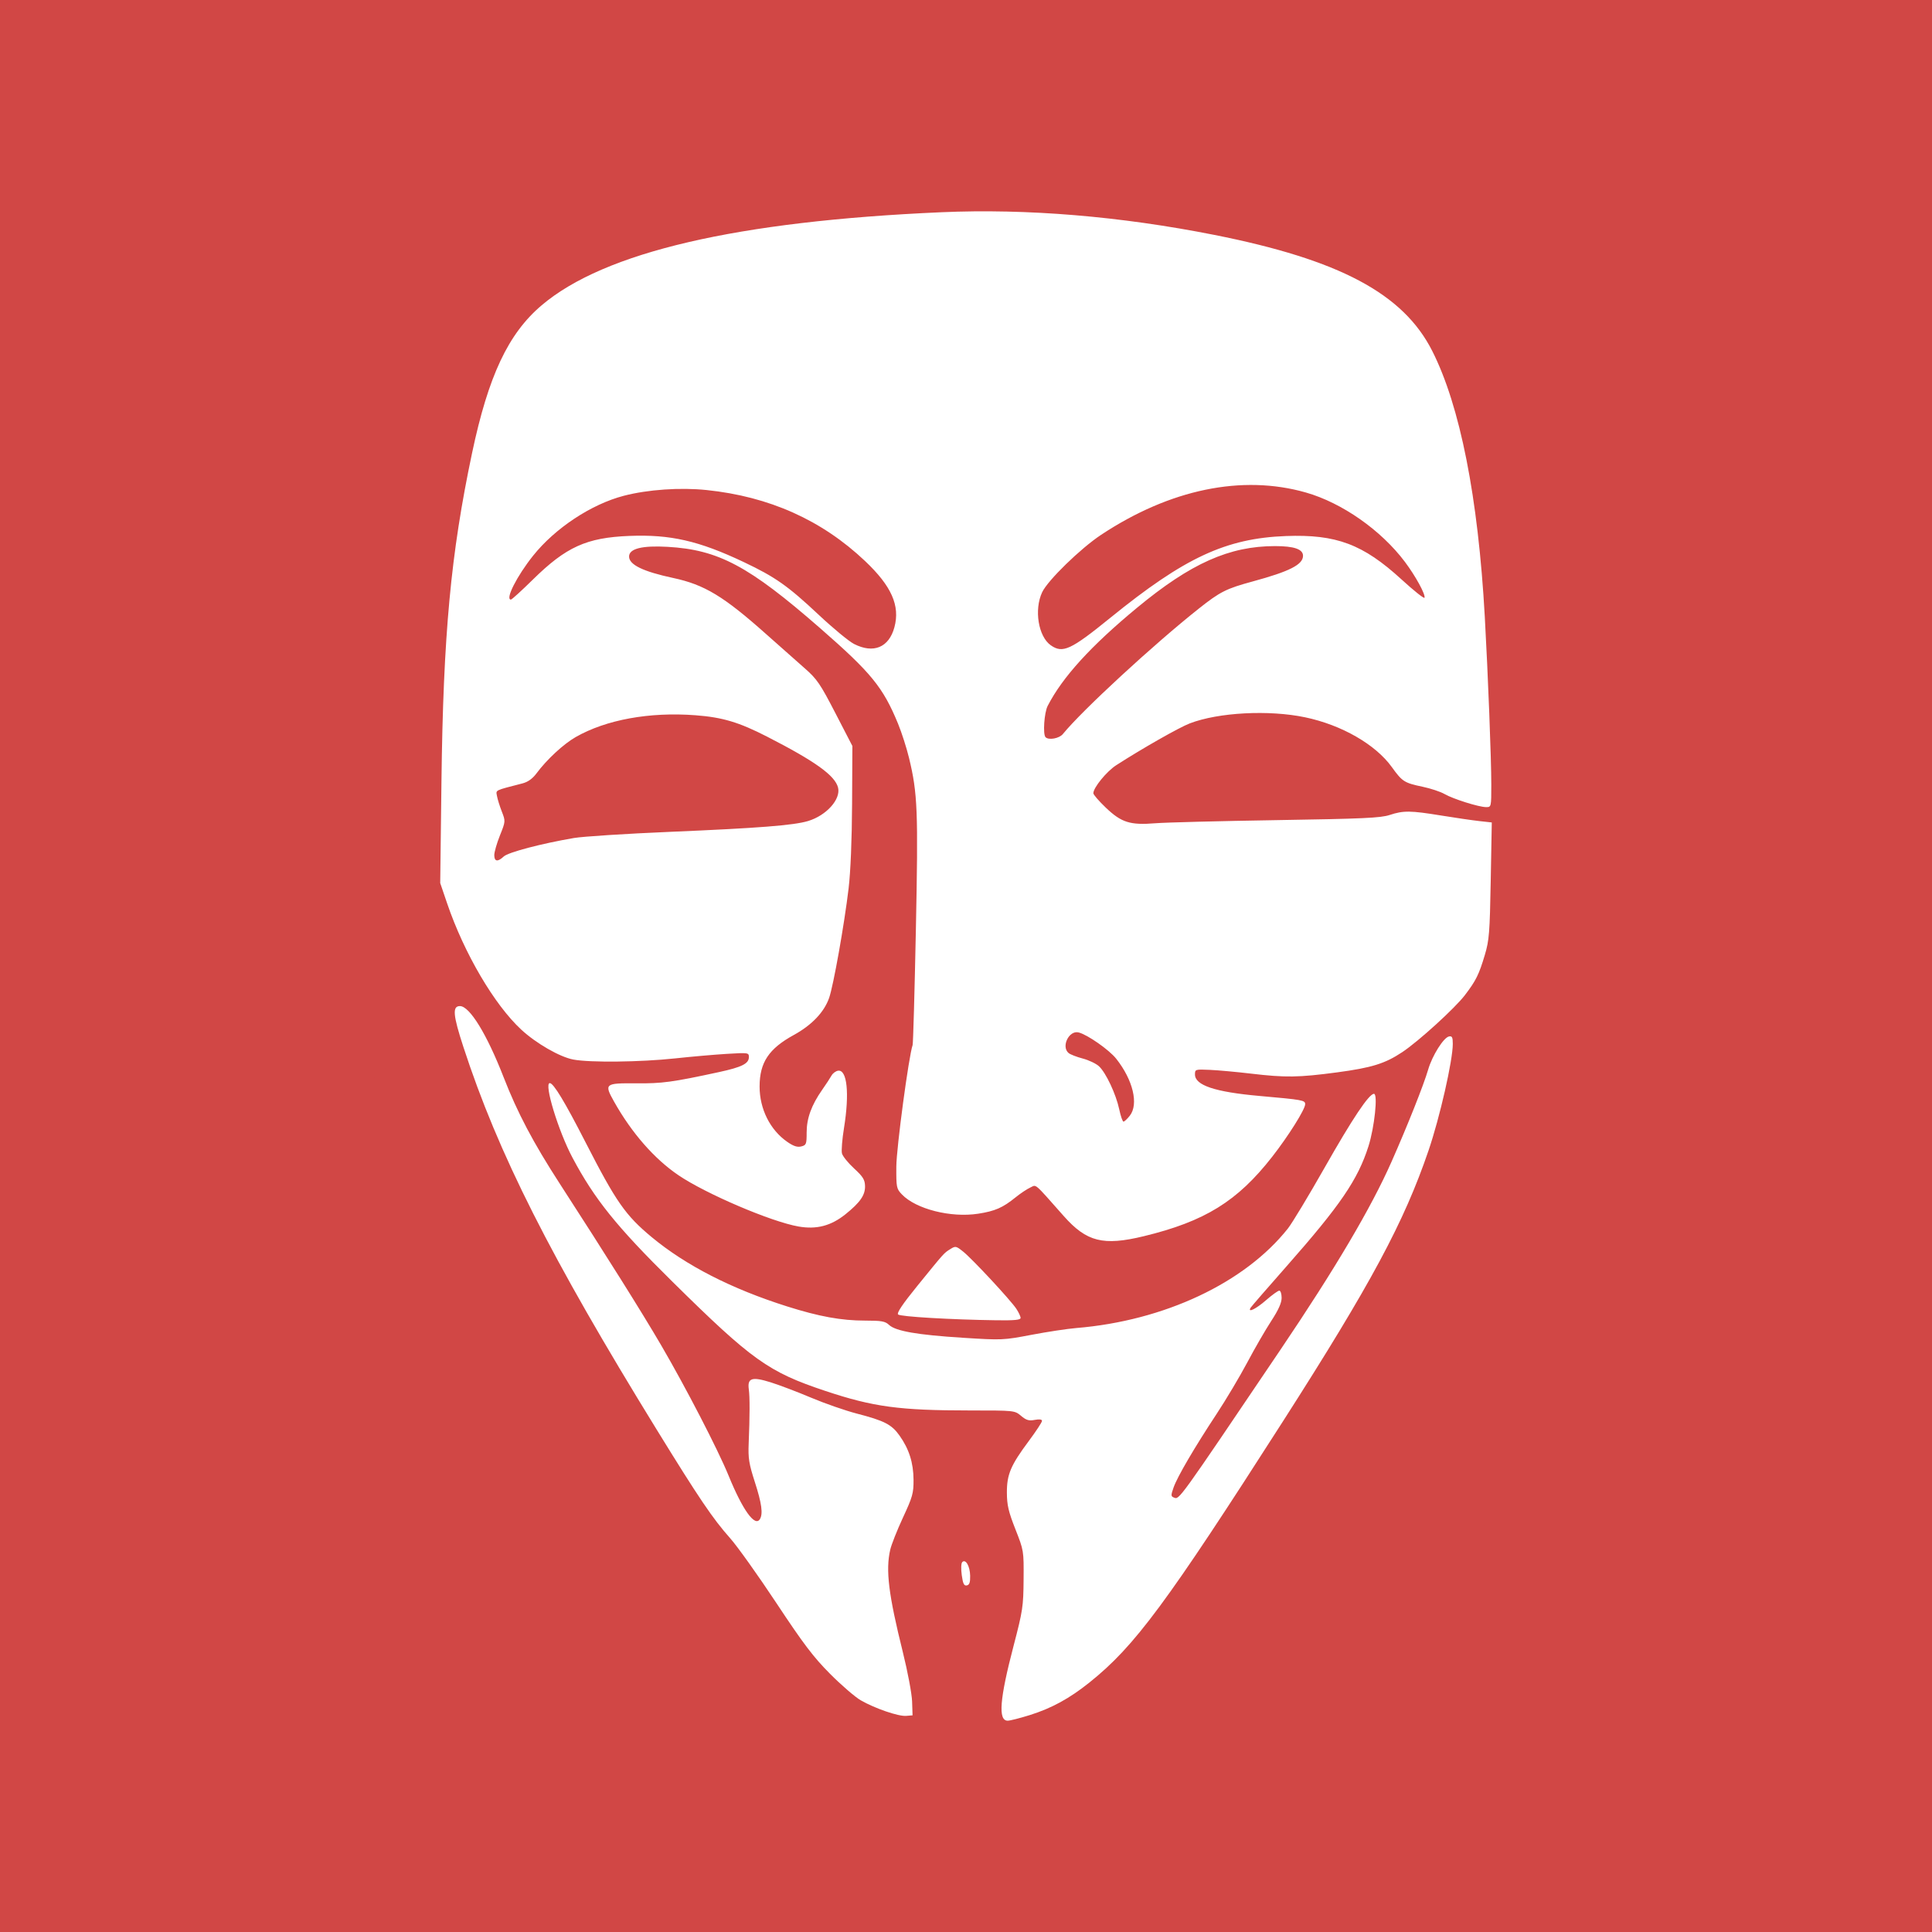
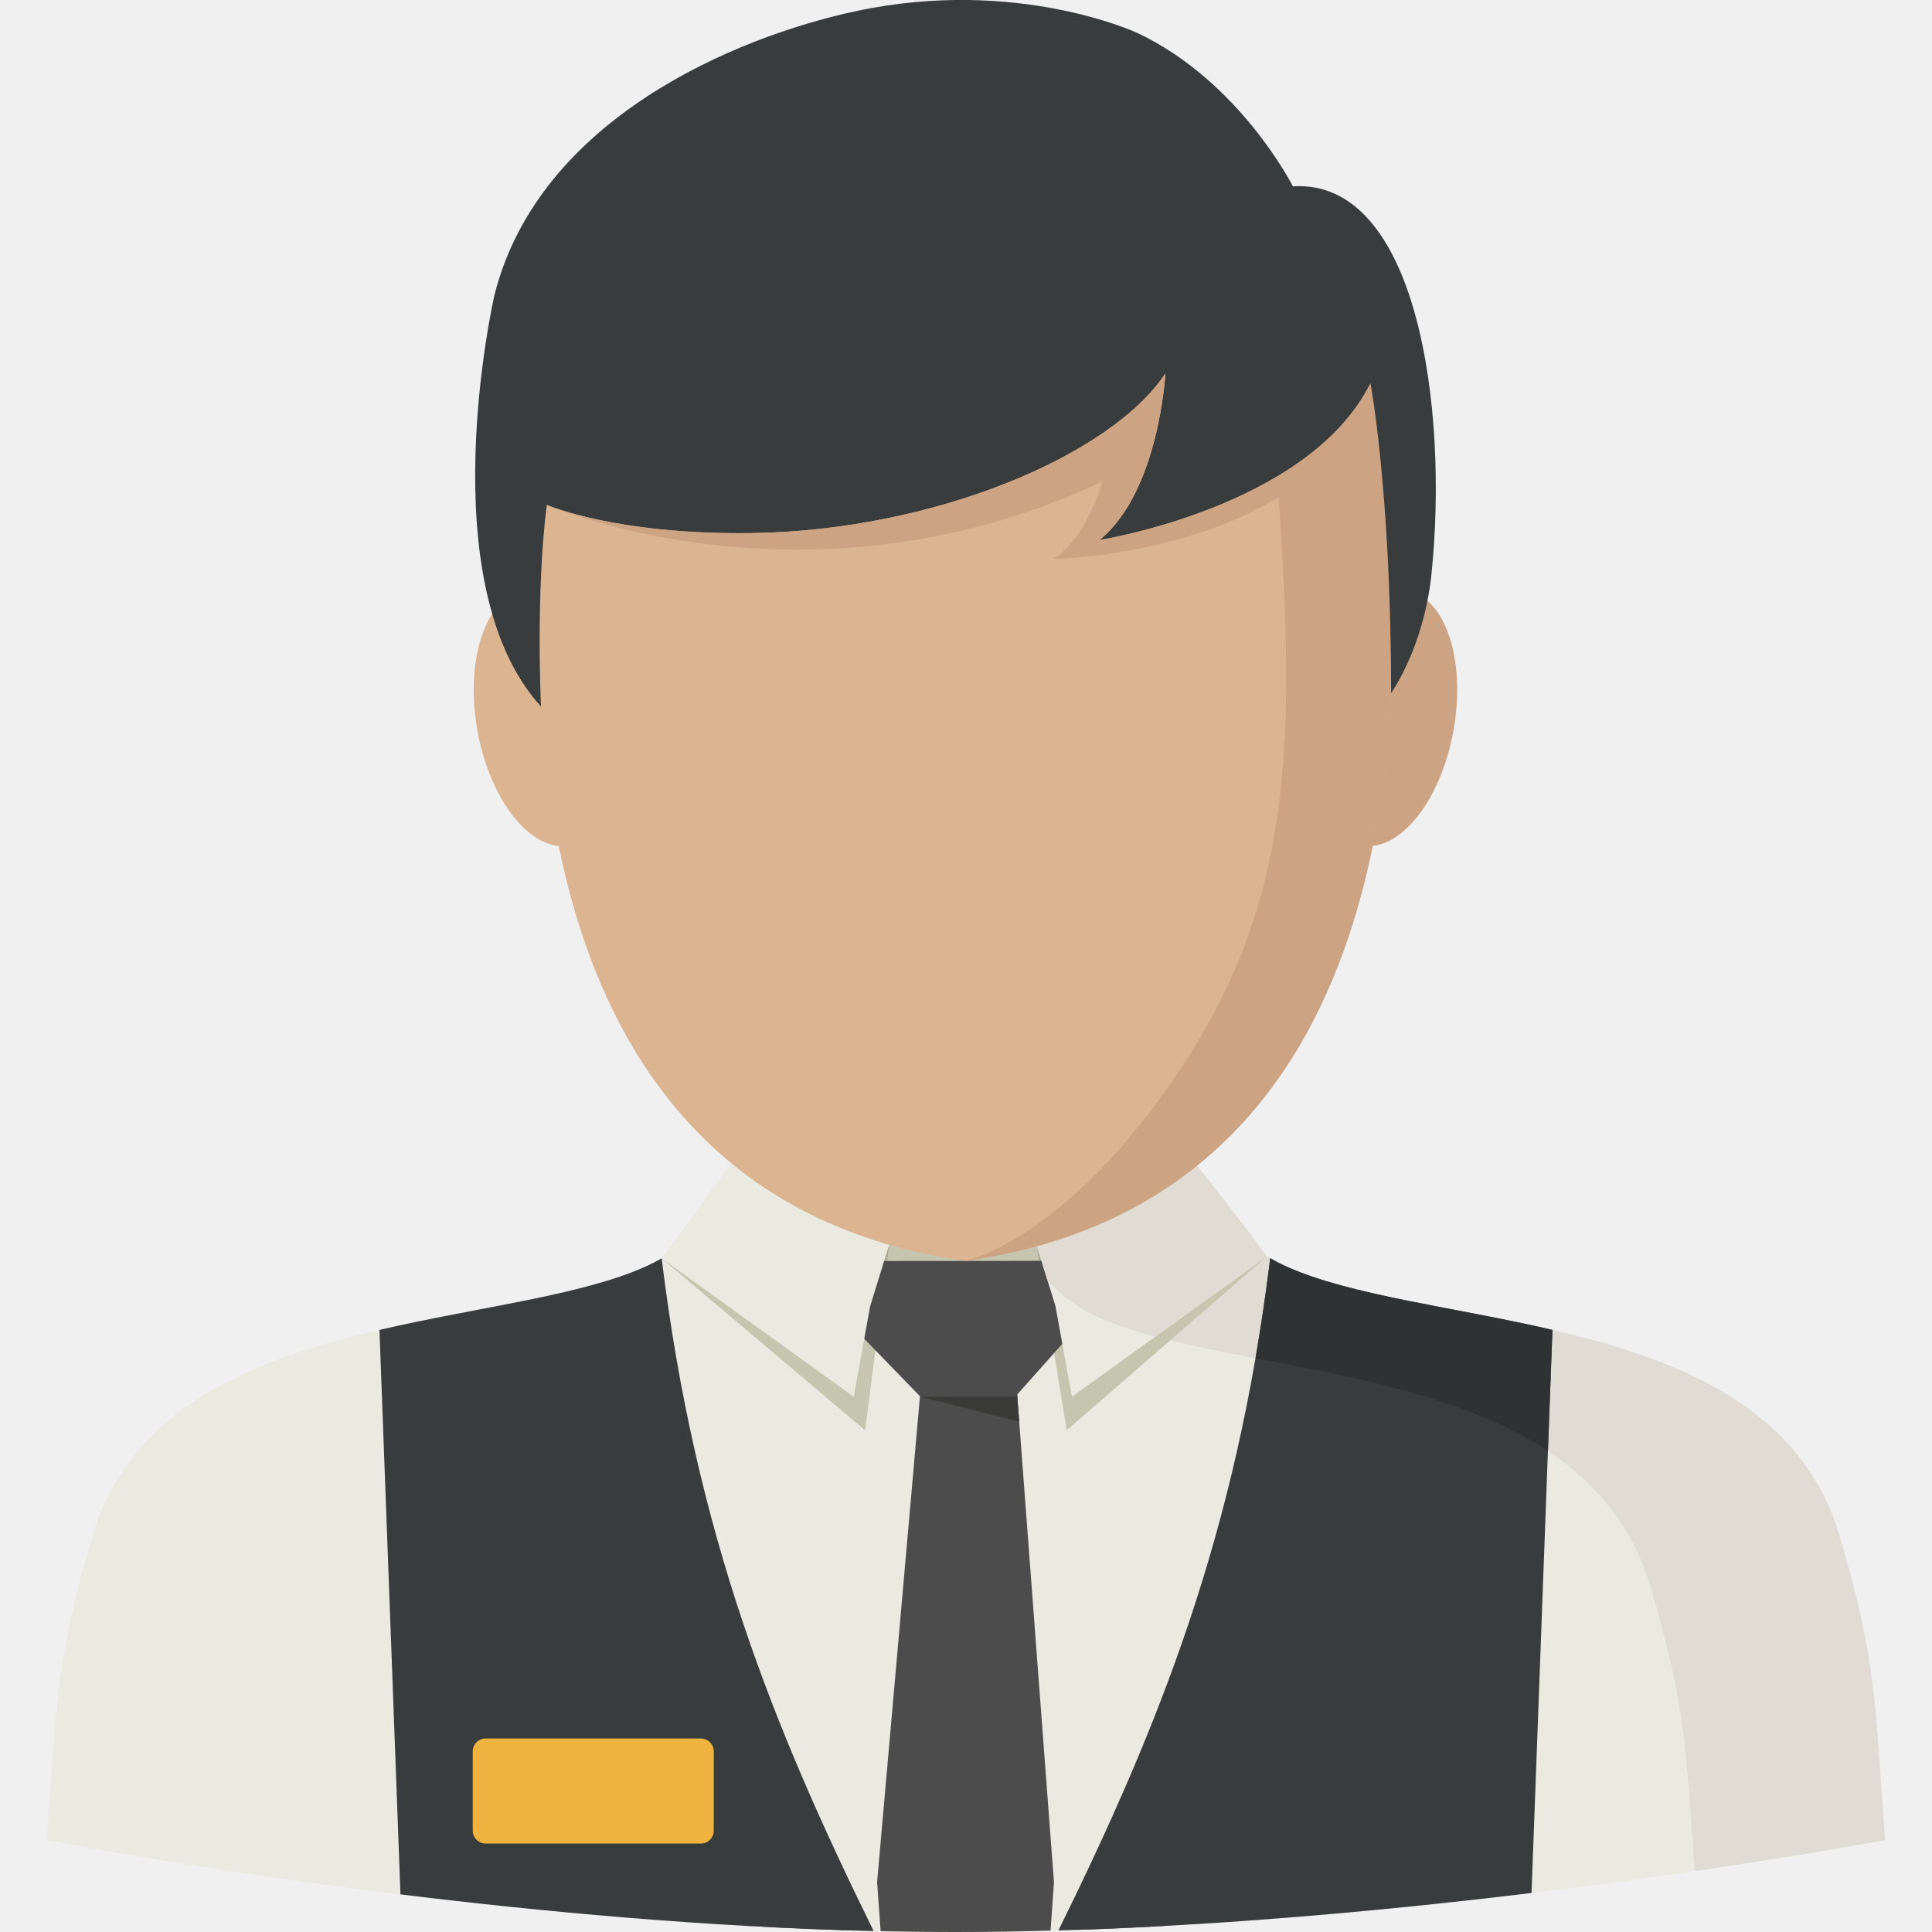
- <svg xmlns="http://www.w3.org/2000/svg" viewBox="0 0 512 512" xml:space="preserve" width="64px" height="64px">
-   <g fill="#d14745" fill-opacity="1" class="fill-282828">
-     <path d="M866.206 605.46v512h512v-512h-512z" transform="translate(-866.206 -605.46)" fill="#d14745" fill-opacity="1" fill-rule="nonzero" stroke="none" class="fill-282828" />
-     <path d="M1207.161 730.421c17.678 10.209 40.277 4.154 50.48-13.52 10.207-17.68 4.156-40.277-13.523-50.484-17.677-10.204-40.274-4.15-50.481 13.53-10.204 17.673-4.15 40.27 13.524 50.474zm-75.649 239.013c-16.254 0-31.657-3.614-45.484-10.046l-25.684 46.026c21.454 10.623 45.606 16.625 71.168 16.625 14.865 0 29.239-2.06 42.898-5.843 2.417-14.845 11.232-28.528 25.285-36.643 14.03-8.1 30.266-8.903 44.32-3.591 27.331-26.875 45.116-63.44 47.705-104.159l-52.68-.763c-4.847 55.156-51.12 98.397-107.528 98.397zm0-215.949c56.409 0 102.68 43.25 107.528 98.4l52.68-.772c-2.593-40.716-20.378-77.28-47.713-104.153-14.052 5.308-30.286 4.503-44.317-3.598-14.051-8.112-22.865-21.793-25.282-36.64a160.61 160.61 0 0 0-42.896-5.84c-25.562 0-49.712 6-71.164 16.627l25.682 46.02c13.824-6.433 29.228-10.046 45.482-10.046zM1023.539 861.46c0-36.53 18.154-68.795 45.911-88.333l-27.022-45.269c-32.346 21.614-56.41 54.651-66.405 93.35 11.677 9.516 19.137 24.008 19.137 40.255 0 16.245-7.462 30.737-19.138 40.252 9.993 38.7 34.057 71.737 66.404 93.35l27.024-45.27c-27.757-19.535-45.911-51.8-45.911-88.335zm183.627 131.036c-17.68 10.208-23.733 32.804-13.528 50.476 10.208 17.68 32.803 23.737 50.483 13.53 17.675-10.206 23.73-32.803 13.523-50.481-10.204-17.671-32.803-23.728-50.478-13.525zM943.251 824.502c-20.418 0-36.963 16.542-36.963 36.961 0 20.413 16.545 36.958 36.963 36.958 20.411 0 36.958-16.545 36.958-36.958 0-20.419-16.547-36.961-36.958-36.961" transform="translate(-866.206 -605.46)" fill="#d14745" fill-opacity="1" fill-rule="nonzero" stroke="none" class="fill-282828" />
+ <svg xmlns="http://www.w3.org/2000/svg" width="64px" height="64px" viewBox="0 0 64 64" version="1.1">
+   <g id="surface1">
+     <path style=" stroke:none;fill-rule:nonzero;fill:rgb(91.765%,91.765%,88.235%);fill-opacity:1;" d="M 21.918 41.684 L 21.918 63.613 C 25.078 63.848 28.383 64 31.652 64 C 35.074 64 38.574 63.836 41.934 63.582 L 41.969 41.617 Z M 21.918 41.684 " />
+     <path style=" stroke:none;fill-rule:nonzero;fill:rgb(91.765%,91.765%,88.235%);fill-opacity:1;" d="M 60.934 50.867 C 58.695 43.293 47.465 44.133 42.617 41.957 C 37.77 39.781 38.527 32.484 37.91 31.215 L 26.086 31.215 C 25.473 32.484 26.23 39.785 21.383 41.957 C 16.535 44.133 5.305 43.293 3.066 50.867 C 1.832 55.047 1.891 56.324 1.551 60.953 C 1.551 60.953 16.961 64 31.652 64 C 46.34 64 62.449 60.953 62.449 60.953 C 62.105 56.324 62.164 55.047 60.934 50.867 Z M 60.934 50.867 " />
+     <path style=" stroke:none;fill-rule:nonzero;fill:rgb(87.843%,85.882%,82.745%);fill-opacity:1;" d="M 60.934 50.867 C 58.695 43.293 47.465 44.133 42.617 41.957 C 37.77 39.781 38.527 32.484 37.91 31.215 L 31.648 31.215 C 31.648 31.215 31.508 41.453 36.352 43.625 C 41.199 45.801 52.434 44.961 54.668 52.539 C 55.844 56.516 55.844 57.863 56.137 61.98 C 59.996 61.418 62.445 60.953 62.445 60.953 C 62.105 56.324 62.164 55.047 60.934 50.867 Z M 60.934 50.867 " />
+     <path style=" stroke:none;fill-rule:nonzero;fill:rgb(77.647%,77.255%,68.627%);fill-opacity:1;" d="M 41.969 41.617 L 35.336 47.379 L 34.344 41.281 Z M 41.969 41.617 " />
+     <path style=" stroke:none;fill-rule:nonzero;fill:rgb(77.647%,77.255%,68.627%);fill-opacity:1;" d="M 21.918 41.684 L 28.656 47.379 L 29.453 41.238 Z M 21.918 41.684 " />
+     <path style=" stroke:none;fill-rule:nonzero;fill:rgb(77.647%,77.255%,68.627%);fill-opacity:1;" d="M 34.512 41.238 L 29.453 41.238 L 29.07 42.477 L 34.906 42.512 Z M 34.512 41.238 " />
+     <path style=" stroke:none;fill-rule:nonzero;fill:rgb(66.667%,65.882%,56.078%);fill-opacity:1;" d="M 29.453 41.238 L 29.07 42.477 L 29.293 42.621 Z M 29.453 41.238 " />
+     <path style=" stroke:none;fill-rule:nonzero;fill:rgb(66.667%,65.882%,56.078%);fill-opacity:1;" d="M 34.906 42.512 L 34.344 41.281 L 34.578 42.711 Z M 34.906 42.512 " />
+     <path style=" stroke:none;fill-rule:nonzero;fill:rgb(29.804%,29.804%,29.804%);fill-opacity:1;" d="M 34.801 63.953 L 34.914 62.352 L 33.695 46.199 L 30.48 46.199 L 29.055 62.352 L 29.172 63.973 C 30 63.988 30.828 64 31.652 64 C 32.695 64 33.746 63.984 34.801 63.953 Z M 34.801 63.953 " />
+     <path style=" stroke:none;fill-rule:nonzero;fill:rgb(22.745%,22.745%,21.961%);fill-opacity:1;" d="M 30.492 46.27 L 33.695 46.195 L 33.762 47.098 Z M 30.492 46.27 " />
+     <path style=" stroke:none;fill-rule:nonzero;fill:rgb(29.804%,29.804%,29.804%);fill-opacity:1;" d="M 28.199 41.773 L 35.766 41.766 L 35.336 44.352 L 33.629 46.27 L 30.492 46.27 L 28.633 44.352 Z M 28.199 41.773 " />
+     <path style=" stroke:none;fill-rule:nonzero;fill:rgb(91.765%,91.765%,88.235%);fill-opacity:1;" d="M 29.453 41.238 L 24.293 38.43 C 24.293 38.43 23.613 39.398 21.918 41.684 L 28.281 46.27 L 28.824 43.273 Z M 29.453 41.238 " />
+     <path style=" stroke:none;fill-rule:nonzero;fill:rgb(91.765%,91.765%,88.235%);fill-opacity:1;" d="M 34.336 41.238 L 39.496 38.43 C 39.496 38.43 40.27 39.328 41.969 41.617 L 35.508 46.27 L 34.965 43.273 Z M 34.336 41.238 " />
+     <path style=" stroke:none;fill-rule:nonzero;fill:rgb(87.843%,85.882%,82.745%);fill-opacity:1;" d="M 39.496 38.43 L 34.336 41.238 L 34.691 42.395 C 35.168 42.918 35.719 43.34 36.352 43.625 C 36.914 43.879 37.562 44.09 38.27 44.277 L 41.965 41.617 C 40.27 39.328 39.496 38.43 39.496 38.43 Z M 39.496 38.43 " />
+     <path style=" stroke:none;fill-rule:nonzero;fill:rgb(31.765%,31.765%,27.843%);fill-opacity:1;" d="M 46.809 50.309 L 43.734 49.191 L 46.496 48.434 L 43.863 42.418 L 35.688 63.93 C 36.645 63.898 37.602 63.855 38.555 63.801 Z M 46.809 50.309 " />
+     <path style=" stroke:none;fill-rule:nonzero;fill:rgb(31.765%,31.765%,27.843%);fill-opacity:1;" d="M 17.293 48.43 L 20.059 49.191 L 16.98 50.309 L 25.25 63.824 C 26.199 63.875 27.152 63.914 28.109 63.945 L 19.914 42.484 Z M 17.293 48.43 " />
+     <path style=" stroke:none;fill-rule:nonzero;fill:rgb(22.353%,23.529%,23.922%);fill-opacity:1;" d="M 13.266 62.754 C 17.875 63.32 23.391 63.836 28.941 63.969 C 25.602 57.184 23.039 50.828 21.918 41.684 C 21.746 41.781 21.57 41.875 21.383 41.957 C 19.246 42.918 15.871 43.289 12.57 44.055 Z M 13.266 62.754 " />
+     <path style=" stroke:none;fill-rule:nonzero;fill:rgb(22.353%,23.529%,23.922%);fill-opacity:1;" d="M 50.734 62.707 L 51.426 44.055 C 48.125 43.289 44.754 42.918 42.617 41.957 C 42.43 41.875 42.254 41.781 42.082 41.684 L 42.078 41.684 C 40.957 50.816 38.398 57.172 35.062 63.949 C 40.578 63.785 46.105 63.27 50.734 62.707 Z M 50.734 62.707 " />
+     <path style=" stroke:none;fill-rule:nonzero;fill:rgb(18.431%,19.608%,20%);fill-opacity:1;" d="M 42.082 41.684 L 42.078 41.684 C 41.938 42.828 41.773 43.93 41.59 44.996 C 44.871 45.625 48.582 46.289 51.277 48.07 L 51.426 44.055 C 48.125 43.289 44.754 42.918 42.617 41.957 C 42.43 41.875 42.254 41.781 42.082 41.684 Z M 42.082 41.684 " />
+     <path style=" stroke:none;fill-rule:nonzero;fill:rgb(80%,64.314%,51.373%);fill-opacity:1;" d="M 45.094 28.012 C 46.363 28.238 47.73 26.535 48.148 24.199 C 48.57 21.867 47.879 19.793 46.613 19.566 C 45.344 19.336 43.977 21.043 43.555 23.375 C 43.137 25.707 43.824 27.785 45.094 28.012 Z M 45.094 28.012 " />
+     <path style=" stroke:none;fill-rule:nonzero;fill:rgb(85.882%,70.588%,56.863%);fill-opacity:1;" d="M 15.816 24.203 C 16.234 26.535 17.602 28.242 18.871 28.012 C 20.141 27.785 20.828 25.711 20.406 23.379 C 19.988 21.043 18.621 19.34 17.352 19.566 C 16.082 19.797 15.395 21.871 15.816 24.203 Z M 15.816 24.203 " />
+     <path style=" stroke:none;fill-rule:nonzero;fill:rgb(85.882%,70.588%,56.863%);fill-opacity:1;" d="M 44.875 9.504 L 19.109 9.504 C 19.109 9.504 11.887 38.922 31.988 41.77 C 52.094 38.922 44.875 9.504 44.875 9.504 Z M 44.875 9.504 " />
+     <path style=" stroke:none;fill-rule:nonzero;fill:rgb(80%,64.314%,51.373%);fill-opacity:1;" d="M 31.988 41.77 C 52.094 38.922 44.875 9.504 44.875 9.504 L 41.859 9.504 C 42.684 21.793 43.828 28.32 39.086 35.438 C 35.332 41.074 31.988 41.77 31.988 41.77 Z M 31.988 41.77 " />
+     <path style=" stroke:none;fill-rule:nonzero;fill:rgb(22.353%,23.529%,23.922%);fill-opacity:1;" d="M 37.691 1.098 C 37.691 1.098 33.711 -0.773 28.363 0.367 C 24.359 1.223 17.844 3.945 16.379 9.777 C 16.379 9.777 14.188 19.305 17.922 23.406 C 17.922 23.406 17.738 19.688 18.113 16.723 C 18.113 16.723 20.355 17.715 24.871 17.66 C 30.93 17.582 36.801 15.094 38.605 12.371 C 38.605 12.371 38.398 16.289 36.422 17.891 C 36.422 17.891 43.352 16.805 45.398 12.695 C 45.398 12.695 46.082 16.293 46.082 22.961 C 46.082 22.961 47.164 21.453 47.418 19.027 C 47.992 13.52 46.949 5.918 42.828 6.172 C 42.828 6.172 41.082 2.707 37.691 1.098 Z M 37.691 1.098 " />
+     <path style=" stroke:none;fill-rule:nonzero;fill:rgb(80%,64.314%,51.373%);fill-opacity:1;" d="M 36.422 17.887 C 38.398 16.289 38.605 12.371 38.605 12.371 C 36.801 15.094 30.93 17.582 24.871 17.66 C 20.504 17.715 18.266 16.789 18.121 16.727 C 18.406 16.852 26.98 20.449 36.516 15.949 C 36.516 15.949 35.996 17.859 34.883 18.516 C 34.883 18.516 43.684 18.359 45.398 12.695 C 43.352 16.805 36.422 17.887 36.422 17.887 Z M 36.422 17.887 " />
+     <path style=" stroke:none;fill-rule:nonzero;fill:rgb(93.725%,70.588%,24.706%);fill-opacity:1;" d="M 23.645 60.641 C 23.645 60.879 23.453 61.07 23.215 61.07 L 16.09 61.07 C 15.855 61.07 15.66 60.879 15.66 60.641 L 15.66 58.016 C 15.66 57.781 15.852 57.59 16.09 57.59 L 23.215 57.59 C 23.449 57.59 23.645 57.781 23.645 58.016 Z M 23.645 60.641 " />
  </g>
-   <path d="M1139.057 1059.991c5.83-1.82 10.552-4.399 15.898-8.681 11.982-9.601 20.284-20.81 51.278-69.229 23.302-36.402 32.046-52.672 38.548-71.724 2.994-8.773 6.428-23.863 6.428-28.25 0-1.759-.187-2.132-.992-1.979-1.438.274-4.451 5.061-5.538 8.802-1.166 4.008-5.48 14.862-9.696 24.387-5.421 12.251-14.903 28.304-29.399 49.77-27.64 40.932-26.82 39.795-28.304 39.226-.784-.301-.791-.593-.06-2.664 1.012-2.867 5.512-10.556 11.444-19.552 2.467-3.742 6.101-9.846 8.076-13.562 1.974-3.717 4.831-8.662 6.35-10.988 1.92-2.943 2.76-4.81 2.76-6.14 0-1.052-.277-1.912-.617-1.912-.34 0-1.93 1.148-3.534 2.551-2.643 2.312-4.968 3.438-4.057 1.964.2-.323 4.46-5.234 9.469-10.915 14.308-16.226 18.944-23.018 21.754-31.872 1.6-5.044 2.53-13.892 1.459-13.892-1.318 0-5.698 6.557-13.128 19.65-4.207 7.413-8.566 14.636-9.687 16.05-11.432 14.425-32.767 24.456-56.09 26.372-2.339.193-7.678 1.002-11.864 1.799-7.47 1.422-7.807 1.437-18.144.784-12.097-.764-17.841-1.763-19.592-3.408-1.038-.975-1.983-1.146-6.365-1.146-6.273 0-12.17-1.072-20.66-3.758-14.729-4.66-26.799-10.836-35.87-18.353-6.965-5.773-9.464-9.356-17.579-25.206-5.467-10.679-8.453-15.619-9.44-15.619-1.603 0 2.245 12.658 5.993 19.717 5.878 11.066 11.7 18.294 26.495 32.896 21.116 20.838 25.445 23.932 40.53 28.96 12.722 4.24 19.652 5.176 38.348 5.177 11.817 0 11.826 0 13.527 1.432 1.372 1.155 2.074 1.362 3.625 1.07 1.245-.233 1.924-.139 1.924.267 0 .345-1.568 2.733-3.485 5.308-4.828 6.484-5.844 8.885-5.82 13.753.016 3.252.423 4.992 2.253 9.638 2.226 5.654 2.232 5.692 2.174 13.325-.055 7.168-.224 8.284-2.653 17.577-3.701 14.157-4.148 19.844-1.56 19.844.602 0 3.213-.66 5.802-1.469zm-31.136-3.634c-.067-2.027-1.17-7.895-2.449-13.04-3.798-15.273-4.594-21.744-3.345-27.166.317-1.375 1.842-5.224 3.388-8.551 2.535-5.455 2.81-6.437 2.788-9.973-.027-4.51-1.185-8.163-3.717-11.728-2.093-2.945-3.99-3.922-11.34-5.83-3.046-.792-8.49-2.687-12.097-4.212-3.607-1.524-8.42-3.353-10.697-4.065-4.98-1.555-6.221-1.156-5.803 1.864.28 2.029.268 6.992-.036 14.379-.16 3.873.079 5.36 1.635 10.183 1.837 5.695 2.208 8.458 1.322 9.855-1.314 2.075-4.573-2.468-8.273-11.534-2.8-6.861-11.398-23.487-17.891-34.596-5.132-8.78-14.363-23.49-26.857-42.798-7.038-10.875-11.221-18.803-14.865-28.171-4.457-11.459-9.017-18.89-11.593-18.89-2.043 0-1.842 2.371.917 10.829 9.232 28.296 23.042 55.633 51.246 101.436 11.171 18.143 14.87 23.614 19.414 28.713 1.906 2.139 7.433 9.885 12.283 17.214 7.2 10.88 9.81 14.323 14.233 18.77 2.98 2.996 6.63 6.147 8.113 7.002 3.74 2.157 10.006 4.31 12.045 4.138l1.701-.143-.122-3.686zm15.385-33.297c-.05-2.553-1.188-4.534-2.088-3.634-.308.308-.367 1.784-.137 3.457.315 2.292.602 2.877 1.336 2.728.698-.142.923-.788.889-2.55zm13.367-68.336c0-.39-.507-1.474-1.122-2.41-1.522-2.314-11.738-13.298-14.136-15.197-1.856-1.47-2-1.496-3.403-.61-1.695 1.07-1.455.802-8.775 9.813-3.834 4.722-5.425 7.092-5.028 7.49.58.58 14.007 1.37 26.089 1.536 4.773.065 6.378-.091 6.375-.622zm32.628-21.65c16.208-3.927 24.838-9.266 34.052-21.066 4.315-5.526 8.734-12.567 8.734-13.917 0-1.066-.574-1.17-12.188-2.202-11.693-1.04-17.012-2.816-17.012-5.679 0-1.37.079-1.396 3.969-1.223 2.182.097 7.072.544 10.865.992 9.143 1.082 12.616 1.032 22.81-.328 9.188-1.226 12.719-2.321 17.294-5.366 4.329-2.88 13.951-11.64 16.596-15.106 2.942-3.857 3.725-5.44 5.294-10.702 1.137-3.812 1.298-5.849 1.549-19.655l.28-15.401-3.325-.37c-1.828-.202-6.354-.862-10.058-1.466-8.183-1.333-10.03-1.353-13.678-.148-2.392.79-7.087 1.004-30.05 1.368-14.97.238-29.385.609-32.036.825-6.687.544-8.998-.182-13.131-4.125-1.822-1.737-3.312-3.459-3.312-3.826 0-1.481 3.515-5.787 6.07-7.434 6.811-4.394 16.678-10.005 19.483-11.08 7.614-2.92 20.982-3.624 30.58-1.61 9.663 2.027 18.639 7.18 22.963 13.184 2.786 3.868 3.293 4.192 8.158 5.216 2.14.45 4.752 1.316 5.804 1.926 2.28 1.32 9.13 3.473 11.045 3.473 1.347 0 1.358-.05 1.358-5.975 0-6.796-.858-28.927-1.724-44.487-1.762-31.648-6.558-55.882-13.945-70.46-7.684-15.162-24.566-24.144-57.757-30.725-24.914-4.94-49.667-6.996-72.291-6.004-54.189 2.377-89.313 10.553-105.946 24.659-8.856 7.511-14.122 18.692-18.443 39.155-5.641 26.719-7.635 48.116-8.112 87.033l-.329 26.932 1.835 5.387c4.509 13.234 12.503 26.848 19.65 33.461 3.936 3.642 10.197 7.242 13.778 7.92 4.405.837 17.81.685 26.976-.303 4.366-.471 10.553-1.013 13.75-1.204 5.653-.338 5.811-.315 5.811.855 0 1.736-1.848 2.663-7.937 3.98-12.363 2.674-15.023 3.034-21.95 2.977-8.312-.07-8.511.099-5.812 4.896 4.65 8.264 10.65 15.121 17.011 19.442 7.282 4.944 24.599 12.342 31.845 13.604 4.785.834 8.614-.17 12.461-3.263 3.875-3.117 5.23-5.077 5.163-7.468-.047-1.689-.548-2.49-2.92-4.672-1.573-1.448-3.012-3.234-3.196-3.969-.184-.734.058-3.76.539-6.722 1.49-9.189.832-15.555-1.571-15.194-.616.093-1.402.68-1.745 1.303-.344.623-1.446 2.305-2.449 3.735-2.854 4.072-4.13 7.57-4.13 11.326 0 3.105-.103 3.37-1.434 3.705-1.044.261-2.05-.067-3.7-1.212-4.562-3.16-7.343-8.726-7.336-14.68.01-6.356 2.435-10.01 9.067-13.646 4.764-2.612 8.03-6.038 9.355-9.813 1.146-3.268 4.023-19.434 5.165-29.027.523-4.397.874-12.907.923-22.416l.079-15.328-4.5-8.704c-4.03-7.794-4.88-9.038-8.13-11.888-1.997-1.75-6.59-5.82-10.206-9.042-11.266-10.038-16.36-13.116-24.632-14.887-8.007-1.714-11.711-3.513-11.711-5.687 0-2.09 3.445-2.958 10.205-2.572 13.476.77 21.526 5.06 40.397 21.532 13.58 11.852 16.7 15.676 20.674 25.333.962 2.34 2.273 6.422 2.914 9.072 2.277 9.425 2.457 13.938 1.815 45.566-.332 16.377-.72 30.11-.86 30.519-1.031 2.99-4.291 27.292-4.32 32.2-.032 5.553.035 5.888 1.481 7.397 3.73 3.895 12.982 6.233 20.216 5.11 4.471-.693 6.503-1.581 9.89-4.325 1.287-1.042 3.038-2.212 3.891-2.6 1.734-.79.775-1.604 8.895 7.553 6.056 6.83 10.457 7.94 21.186 5.34zm-6.488-33.632c-.852-4.009-3.505-9.663-5.346-11.393-.755-.708-2.694-1.637-4.31-2.063-1.615-.426-3.305-1.08-3.755-1.454-2.044-1.696.099-6.105 2.655-5.464 2.336.586 8.092 4.612 9.952 6.961 4.467 5.64 5.998 12.073 3.599 15.114-.677.858-1.427 1.56-1.667 1.56s-.747-1.468-1.128-3.261zm-165.617-67.375c0-.805.675-3.15 1.5-5.212 1.494-3.734 1.496-3.758.492-6.333-.554-1.422-1.128-3.27-1.275-4.107-.288-1.642-.791-1.393 6.787-3.356 1.414-.365 2.64-1.248 3.686-2.654 2.74-3.68 7.15-7.765 10.375-9.61 8.053-4.608 19.568-6.707 31.733-5.787 7.186.543 11.505 1.833 18.994 5.669 12.743 6.528 18 10.299 18.809 13.493.784 3.096-3.082 7.407-7.959 8.875-3.795 1.142-13.147 1.874-36.54 2.861-11.634.491-23.115 1.228-25.514 1.638-8.624 1.475-17.392 3.783-18.573 4.889-1.607 1.505-2.515 1.373-2.515-.366zm146.095-31.234c-.75-.75-.363-6.51.556-8.297 3.937-7.65 11.444-15.89 23.73-26.05 14.204-11.745 24.421-16.305 36.537-16.305 5.038 0 7.406.821 7.406 2.568 0 2.335-3.547 4.142-13.363 6.808-6.978 1.895-8.621 2.722-14.215 7.158-12.025 9.535-30.972 27.016-36.067 33.276-.953 1.17-3.742 1.683-4.584.842zm-50.766-24.72c-1.362-.697-5.568-4.17-9.346-7.715-8.18-7.68-11.53-10.036-19.876-13.988-11.918-5.642-19.43-7.358-30.326-6.925-11.339.452-16.743 2.9-25.564 11.58-2.956 2.91-5.571 5.29-5.811 5.29-1.578 0 1.585-6.252 5.886-11.634 5.832-7.3 15.41-13.63 24.011-15.87 6.368-1.659 14.963-2.253 21.984-1.521 16.607 1.73 30.514 7.963 41.972 18.81 7.019 6.643 9.32 11.829 7.782 17.54-1.448 5.376-5.552 7.074-10.712 4.433zm52.154.358c-3.308-2.317-4.467-9.433-2.29-14.064 1.477-3.142 10.158-11.597 15.62-15.214 18.25-12.083 37.404-16.036 54.298-11.205 9.566 2.736 19.9 9.975 26.196 18.35 2.856 3.8 5.508 8.649 5.214 9.532-.103.307-2.842-1.875-6.087-4.847-10.2-9.344-17.3-12.01-30.646-11.506-15.89.598-26.877 5.712-46.494 21.638-10.525 8.546-12.65 9.53-15.81 7.316z" transform="translate(-866.206 -605.46)" fill="#ffffff" class="fill-ffffff" />
</svg>
